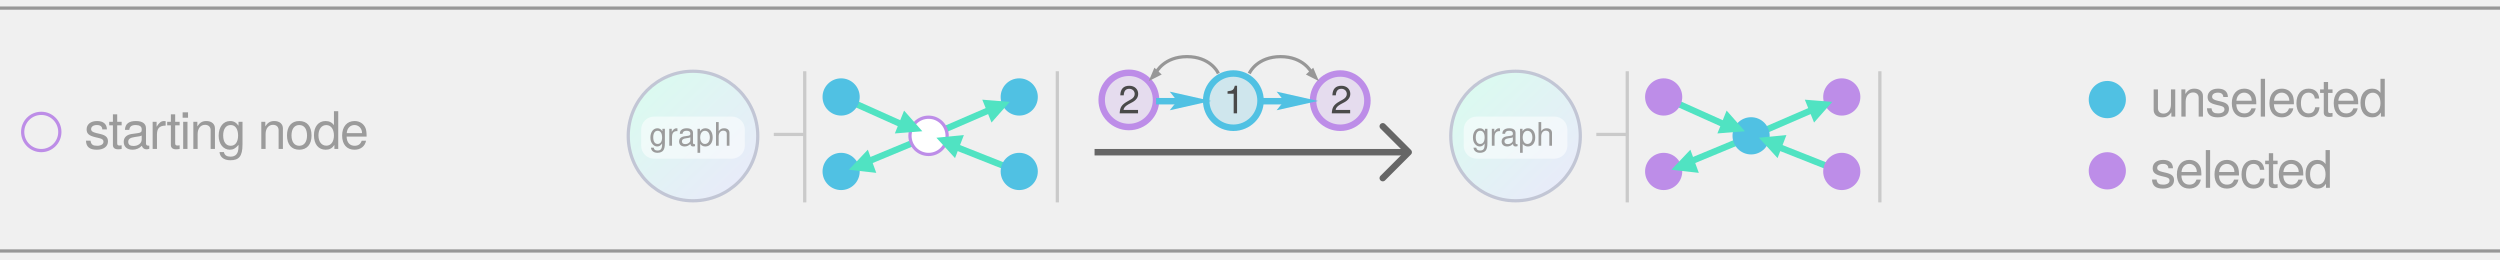
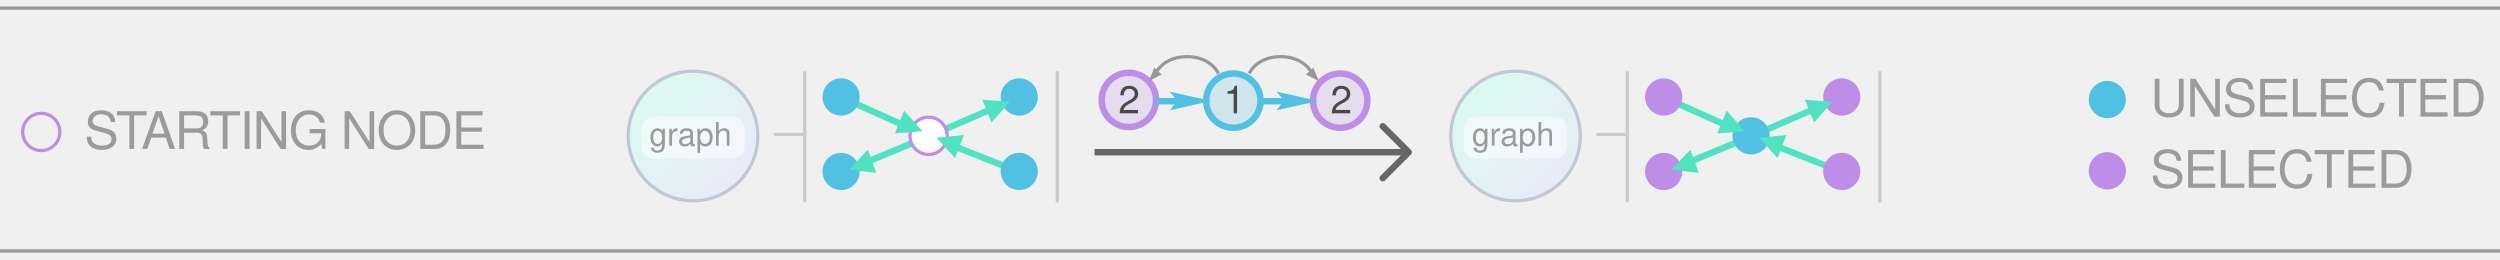
<svg xmlns="http://www.w3.org/2000/svg" xmlns:xlink="http://www.w3.org/1999/xlink" width="772px" height="80px" viewBox="0 0 772 80" version="1.1">
  <defs>
    <rect id="path-1" x="-6" y="2" width="784" height="76" />
    <mask id="mask-2" maskContentUnits="userSpaceOnUse" maskUnits="objectBoundingBox" x="0" y="0" width="784" height="76" fill="white">
      <use xlink:href="#path-1" />
    </mask>
    <linearGradient x1="14.999%" y1="13.838%" x2="87.396%" y2="88.282%" id="linearGradient-3">
      <stop stop-color="#DBFAF0" offset="0%" />
      <stop stop-color="#E8EBF9" offset="97.322%" />
      <stop stop-color="#E8EAF9" offset="100%" />
    </linearGradient>
  </defs>
  <g id="Graph-Functions---traversals" stroke="none" stroke-width="1" fill="none" fill-rule="evenodd">
    <use id="Rectangle" stroke="#979797" mask="url(#mask-2)" stroke-width="2" xlink:href="#path-1" />
    <g id="starting_node" transform="translate(7, 31)">
      <ellipse id="small_icon__node-copy-6" stroke="#BD8DE7" cx="5.739" cy="9.75" rx="5.739" ry="5.75" />
-       <text id="starting-node" font-family="HelveticaNeue, Helvetica Neue" font-size="16" font-weight="normal" letter-spacing="-0.417" fill="#9B9B9B">
-         <tspan x="19" y="15">starting node</tspan>
+       <text id="STARTING-NODE" font-family="HelveticaNeue, Helvetica Neue" font-size="16" font-weight="normal" letter-spacing="-0.417" fill="#9B9B9B">
+         <tspan x="19" y="15">STARTING NODE</tspan>
      </text>
    </g>
    <g id="selected_unselected_nodes" transform="translate(645, 21)">
      <ellipse id="small_icon__node-copy-3" fill="#50C1E3" cx="5.739" cy="9.75" rx="5.739" ry="5.75" />
-       <text id="unselected" font-family="HelveticaNeue, Helvetica Neue" font-size="16" font-weight="normal" letter-spacing="-0.417" fill="#9B9B9B">
-         <tspan x="19" y="15">unselected</tspan>
+       <text id="UNSELECTED" font-family="HelveticaNeue, Helvetica Neue" font-size="16" font-weight="normal" letter-spacing="-0.417" fill="#9B9B9B">
+         <tspan x="19" y="15">UNSELECTED</tspan>
      </text>
      <ellipse id="small_icon__node-copy-5" fill="#BD8DE8" cx="5.739" cy="31.75" rx="5.739" ry="5.75" />
-       <text id="selected" font-family="HelveticaNeue, Helvetica Neue" font-size="16" font-weight="normal" letter-spacing="-0.417" fill="#9B9B9B">
-         <tspan x="19" y="37">selected</tspan>
+       <text id="SELECTED" font-family="HelveticaNeue, Helvetica Neue" font-size="16" font-weight="normal" letter-spacing="-0.417" fill="#9B9B9B">
+         <tspan x="19" y="37">SELECTED</tspan>
      </text>
    </g>
    <g id="trav_both" transform="translate(194, 17)">
      <g id="invert_selection" transform="translate(144, 20)" stroke="#666666">
        <g id="Wireframe-Line-01">
          <g>
            <polyline id="arrowhead" stroke-width="2" stroke-linecap="round" stroke-linejoin="round" points="89 2 97 10 89 18" />
            <path d="M96,10 L0,10" id="Line" stroke-width="2" />
          </g>
        </g>
      </g>
      <g id="Group" transform="translate(60, 7)">
        <path d="M32.77,18.146 L6,6.152" id="Line" stroke="#50E3C2" stroke-width="2" stroke-linecap="square" />
        <path d="M60.899,29.173 L32.812,18.051" id="Line-Copy-15" stroke="#50E3C2" stroke-width="2" stroke-linecap="square" />
        <path d="M60.894,18.081 L32.767,5.916" id="Line-Copy-13" stroke="#50E3C2" stroke-width="2" stroke-linecap="square" transform="translate(46.83072, 11.99836) scale(-1, 1) translate(-46.83072, -11.99836) " />
        <path d="M32.809,29.195 L6,18.078" id="Line-Copy-14" stroke="#50E3C2" stroke-width="2" stroke-linecap="square" transform="translate(19.40474, 23.63638) scale(-1, 1) translate(-19.40474, -23.63638) " />
        <ellipse id="small_icon__node-copy-25" fill="#50C1E3" cx="60.739" cy="5.943" rx="5.739" ry="5.75" />
        <ellipse id="small_icon__node-copy-40" fill="#50C1E3" cx="5.739" cy="28.943" rx="5.739" ry="5.75" />
        <ellipse id="small_icon__node-copy-39" fill="#50C1E3" cx="60.739" cy="28.943" rx="5.739" ry="5.75" />
        <ellipse id="small_icon__node-copy-13" fill="#50C1E3" cx="5.739" cy="5.943" rx="5.739" ry="5.75" />
        <ellipse id="small_icon__node-copy-31" stroke="#BD8DE8" fill="#FFFFFF" cx="32.739" cy="17.943" rx="5.739" ry="5.75" />
        <polygon id="Triangle-67-Copy-3" stroke="#50E3C2" stroke-linecap="square" fill="#50E3C2" transform="translate(12, 27) scale(1, -1) rotate(-70) translate(-12, -27) " points="12 24 15 30 9 30" />
        <polygon id="Triangle-67-Copy" stroke="#50E3C2" stroke-linecap="square" fill="#50E3C2" transform="translate(54, 9) scale(-1, 1) rotate(-68) translate(-54, -9) " points="54 6 57 12 51 12" />
        <polygon id="Triangle-67-Copy-5" stroke="#50E3C2" stroke-linecap="square" fill="#50E3C2" transform="translate(39.0115, 20.0115) rotate(-69) translate(-39.0115, -20.0115) " points="39.011 17.011 42.011 23.011 36.011 23.011" />
        <polygon id="Triangle-67-Copy-4" stroke="#50E3C2" stroke-linecap="square" fill="#50E3C2" transform="translate(27, 14.9885) scale(-1, -1) rotate(-68) translate(-27, -14.9885) " points="27 11.989 30 17.989 24 17.989" />
      </g>
      <g id="graph-object" transform="translate(0, 5)">
        <ellipse id="graph-shape" stroke="#C2C6D5" stroke-width="1" fill="url(#linearGradient-3)" fill-rule="evenodd" cx="20" cy="20" rx="20" ry="20" />
        <rect id="graph-text-box" fill-opacity="0.528" fill="#FFFFFF" fill-rule="evenodd" x="4" y="14" width="32" height="13" rx="4" />
        <text id="graph-text" font-family="Helvetica-Light, Helvetica" font-size="10" font-weight="300" fill="#9B9B9B">
          <tspan x="6.5" y="23">graph</tspan>
        </text>
      </g>
      <path d="M54.5,5.5 L54.5,45" id="Line" stroke="#CACACA" stroke-linecap="square" />
      <path d="M132.5,5.5 L132.5,45" id="Line-Copy" stroke="#CACACA" stroke-linecap="square" />
      <path d="M54.266,24.512 L45.445,24.512" id="Line" stroke="#CACACA" stroke-linecap="square" />
      <g id="Group" transform="translate(314, 7)">
        <path d="M32.77,18.146 L6,6.152" id="Line" stroke="#50E3C2" stroke-width="2" stroke-linecap="square" />
        <path d="M60.899,29.173 L32.812,18.051" id="Line-Copy-15" stroke="#50E3C2" stroke-width="2" stroke-linecap="square" />
        <path d="M60.894,18.081 L32.767,5.916" id="Line-Copy-13" stroke="#50E3C2" stroke-width="2" stroke-linecap="square" transform="translate(46.83072, 11.99836) scale(-1, 1) translate(-46.83072, -11.99836) " />
        <path d="M32.809,29.195 L6,18.078" id="Line-Copy-14" stroke="#50E3C2" stroke-width="2" stroke-linecap="square" transform="translate(19.40474, 23.63638) scale(-1, 1) translate(-19.40474, -23.63638) " />
        <ellipse id="small_icon__node-copy-25" fill="#BD8DE8" cx="60.739" cy="5.943" rx="5.739" ry="5.75" />
        <ellipse id="small_icon__node-copy-40" fill="#BD8DE8" cx="5.739" cy="28.943" rx="5.739" ry="5.75" />
        <ellipse id="small_icon__node-copy-39" fill="#BD8DE8" cx="60.739" cy="28.943" rx="5.739" ry="5.75" />
        <ellipse id="small_icon__node-copy-13" fill="#BD8DE8" cx="5.739" cy="5.943" rx="5.739" ry="5.75" />
        <ellipse id="small_icon__node-copy-31" fill="#50C1E3" cx="32.739" cy="17.943" rx="5.739" ry="5.75" />
        <polygon id="Triangle-67-Copy-3" stroke="#50E3C2" stroke-linecap="square" fill="#50E3C2" transform="translate(12, 27) scale(1, -1) rotate(-70) translate(-12, -27) " points="12 24 15 30 9 30" />
        <polygon id="Triangle-67-Copy" stroke="#50E3C2" stroke-linecap="square" fill="#50E3C2" transform="translate(54, 9) scale(-1, 1) rotate(-68) translate(-54, -9) " points="54 6 57 12 51 12" />
        <polygon id="Triangle-67-Copy-5" stroke="#50E3C2" stroke-linecap="square" fill="#50E3C2" transform="translate(39.0115, 20.0115) rotate(-69) translate(-39.0115, -20.0115) " points="39.011 17.011 42.011 23.011 36.011 23.011" />
        <polygon id="Triangle-67-Copy-4" stroke="#50E3C2" stroke-linecap="square" fill="#50E3C2" transform="translate(27, 14.9885) scale(-1, -1) rotate(-68) translate(-27, -14.9885) " points="27 11.989 30 17.989 24 17.989" />
      </g>
      <g id="graph-object" transform="translate(254, 5)">
        <ellipse id="graph-shape" stroke="#C2C6D5" stroke-width="1" fill="url(#linearGradient-3)" fill-rule="evenodd" cx="20" cy="20" rx="20" ry="20" />
        <rect id="graph-text-box" fill-opacity="0.528" fill="#FFFFFF" fill-rule="evenodd" x="4" y="14" width="32" height="13" rx="4" />
        <text id="graph-text" font-family="Helvetica-Light, Helvetica" font-size="10" font-weight="300" fill="#9B9B9B">
          <tspan x="6.5" y="23">graph</tspan>
        </text>
      </g>
      <path d="M308.5,5.5 L308.5,45" id="Line" stroke="#CACACA" stroke-linecap="square" />
      <path d="M386.5,5.5 L386.5,45" id="Line-Copy" stroke="#CACACA" stroke-linecap="square" />
      <path d="M308.266,24.512 L299.445,24.512" id="Line" stroke="#CACACA" stroke-linecap="square" />
      <g id="Arrow-05" transform="translate(146, 0)">
        <path d="M8.593,22.226 C13.228,22.226 16.986,18.476 16.986,13.849 C16.986,9.222 13.228,5.472 8.593,5.472 C3.957,5.472 0.199,9.222 0.199,13.849 C0.199,18.476 3.957,22.226 8.593,22.226 Z" id="Oval-158" stroke="#BD8DE8" stroke-width="2" fill-opacity="0.2" fill="#BD8DE7" />
        <path d="M40.861,22.453 C45.497,22.453 49.255,18.702 49.255,14.075 C49.255,9.449 45.497,5.698 40.861,5.698 C36.225,5.698 32.468,9.449 32.468,14.075 C32.468,18.702 36.225,22.453 40.861,22.453 Z" id="Oval-158-Copy" stroke="#50C1E3" stroke-width="2" fill-opacity="0.204" fill="#50C1E3" />
        <g id="Group-3" transform="translate(17, 11)">
          <path d="M0,3.25 L8,3.25" id="Stroke-05" stroke="#50C1E3" stroke-width="2" />
          <polyline id="Arrow-head-05" fill="#50C1E3" points="4.222 6.05 6.513 3.175 4.222 0.3 17 3.175 4.222 6.05" />
        </g>
        <path d="M73.861,22.453 C78.497,22.453 82.255,18.702 82.255,14.075 C82.255,9.449 78.497,5.698 73.861,5.698 C69.225,5.698 65.468,9.449 65.468,14.075 C65.468,18.702 69.225,22.453 73.861,22.453 Z" id="Oval-158-Copy-2" stroke="#BD8DE8" stroke-width="2" fill-opacity="0.2" fill="#BD8DE7" />
        <g id="Group-3-Copy" transform="translate(50, 11)">
          <path d="M0,3.25 L8,3.25" id="Stroke-05" stroke="#50C1E3" stroke-width="2" />
          <polyline id="Arrow-head-05" fill="#50C1E3" points="4.222 6.05 6.513 3.175 4.222 0.3 17 3.175 4.222 6.05" />
        </g>
        <g id="Line-+-Triangle-1" transform="translate(25.5, 4.490566) scale(-1, 1) translate(-25.5, -4.490566) translate(15, 0.490566)" stroke="#979797">
          <path d="M0,4.755 C0,4.755 2.4,-3.98792058e-11 9.457,0 C16.514,3.98786535e-11 18.914,4.755 18.914,4.755" id="Line" stroke-linecap="square" />
          <polygon id="Triangle-1" fill="#979797" transform="translate(19.50469, 5.660377) rotate(137) translate(-19.50469, -5.660377) " points="19.505 4.528 20.332 6.792 18.677 6.792" />
        </g>
        <g id="Line-+-Triangle-1-Copy" transform="translate(46, 0.490566)" stroke="#979797">
          <path d="M0,4.755 C0,4.755 2.4,-3.98792058e-11 9.457,0 C16.514,3.98786535e-11 18.914,4.755 18.914,4.755" id="Line" stroke-linecap="square" />
          <polygon id="Triangle-1" fill="#979797" transform="translate(19.50469, 5.660377) rotate(137) translate(-19.50469, -5.660377) " points="19.505 4.528 20.332 6.792 18.677 6.792" />
        </g>
      </g>
      <text id="2" font-family="HelveticaNeue, Helvetica Neue" font-size="12" font-weight="normal" letter-spacing="-0.365" fill="#4A4A4A">
        <tspan x="151.346" y="18">2</tspan>
      </text>
      <text id="1" font-family="HelveticaNeue, Helvetica Neue" font-size="12" font-weight="normal" letter-spacing="-0.365" fill="#4A4A4A">
        <tspan x="183.846" y="18">1</tspan>
      </text>
      <text id="2" font-family="HelveticaNeue, Helvetica Neue" font-size="12" font-weight="normal" letter-spacing="-0.365" fill="#4A4A4A">
        <tspan x="216.846" y="18">2</tspan>
      </text>
    </g>
  </g>
</svg>
